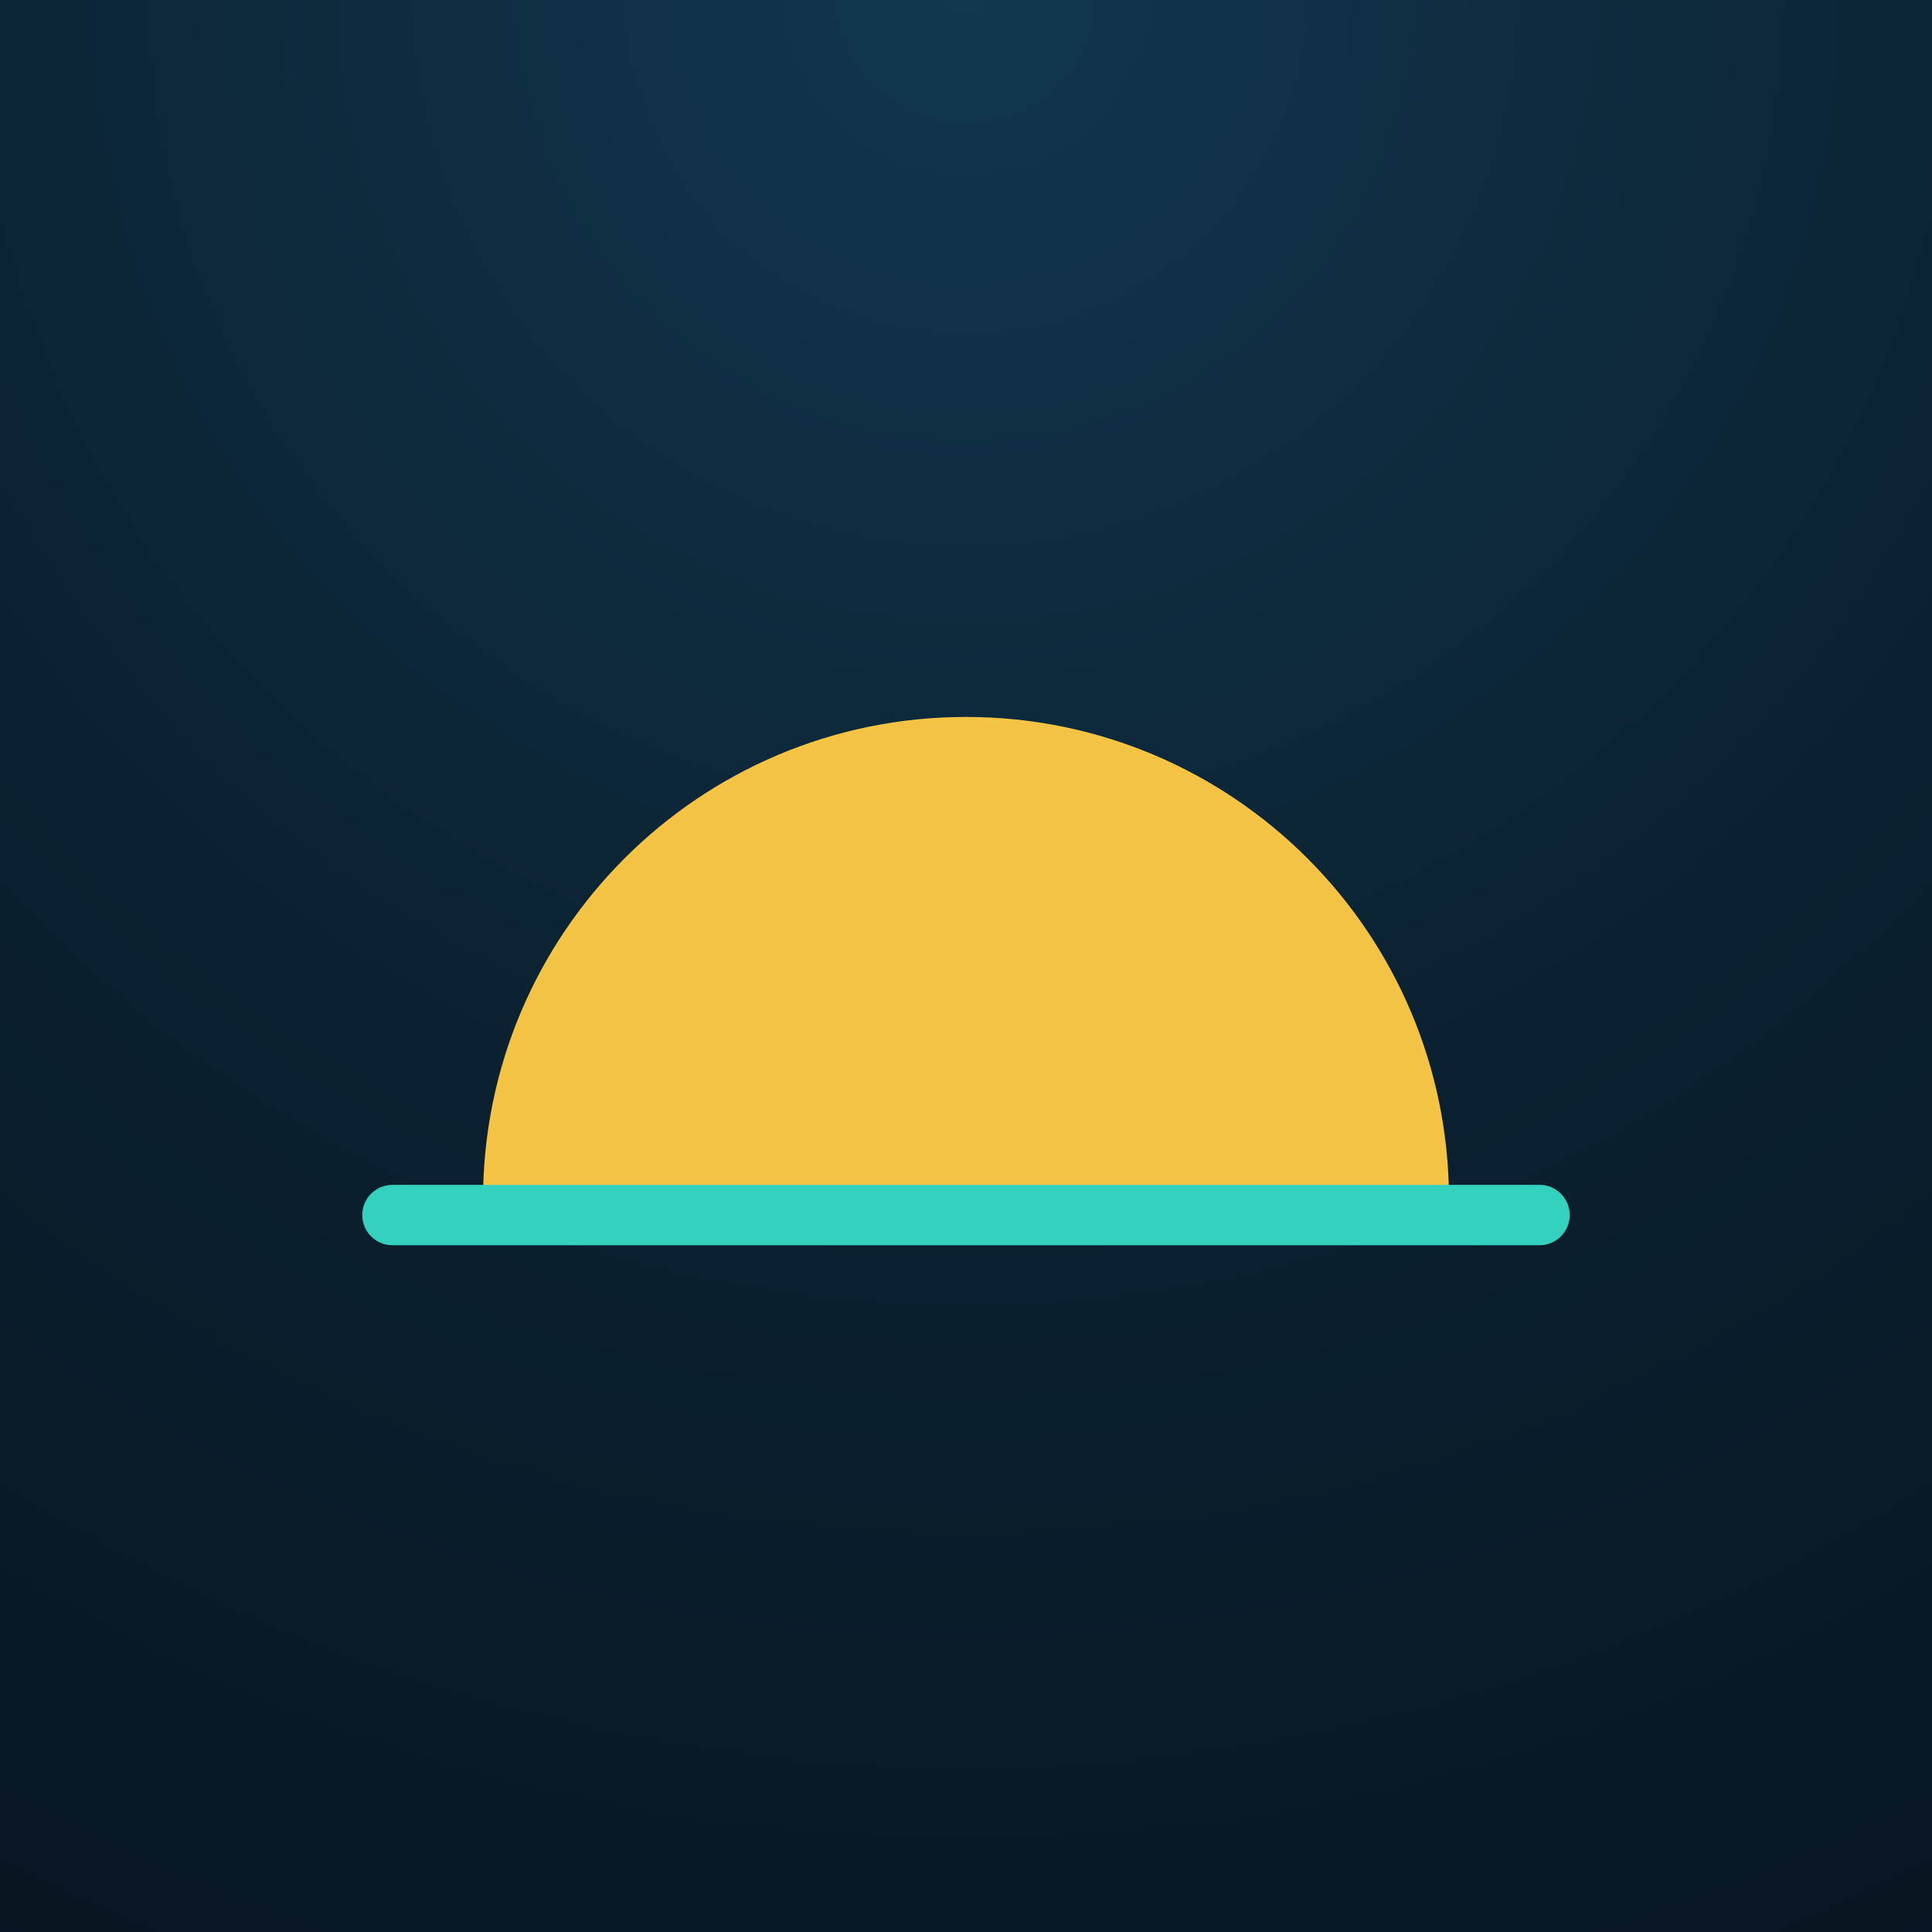
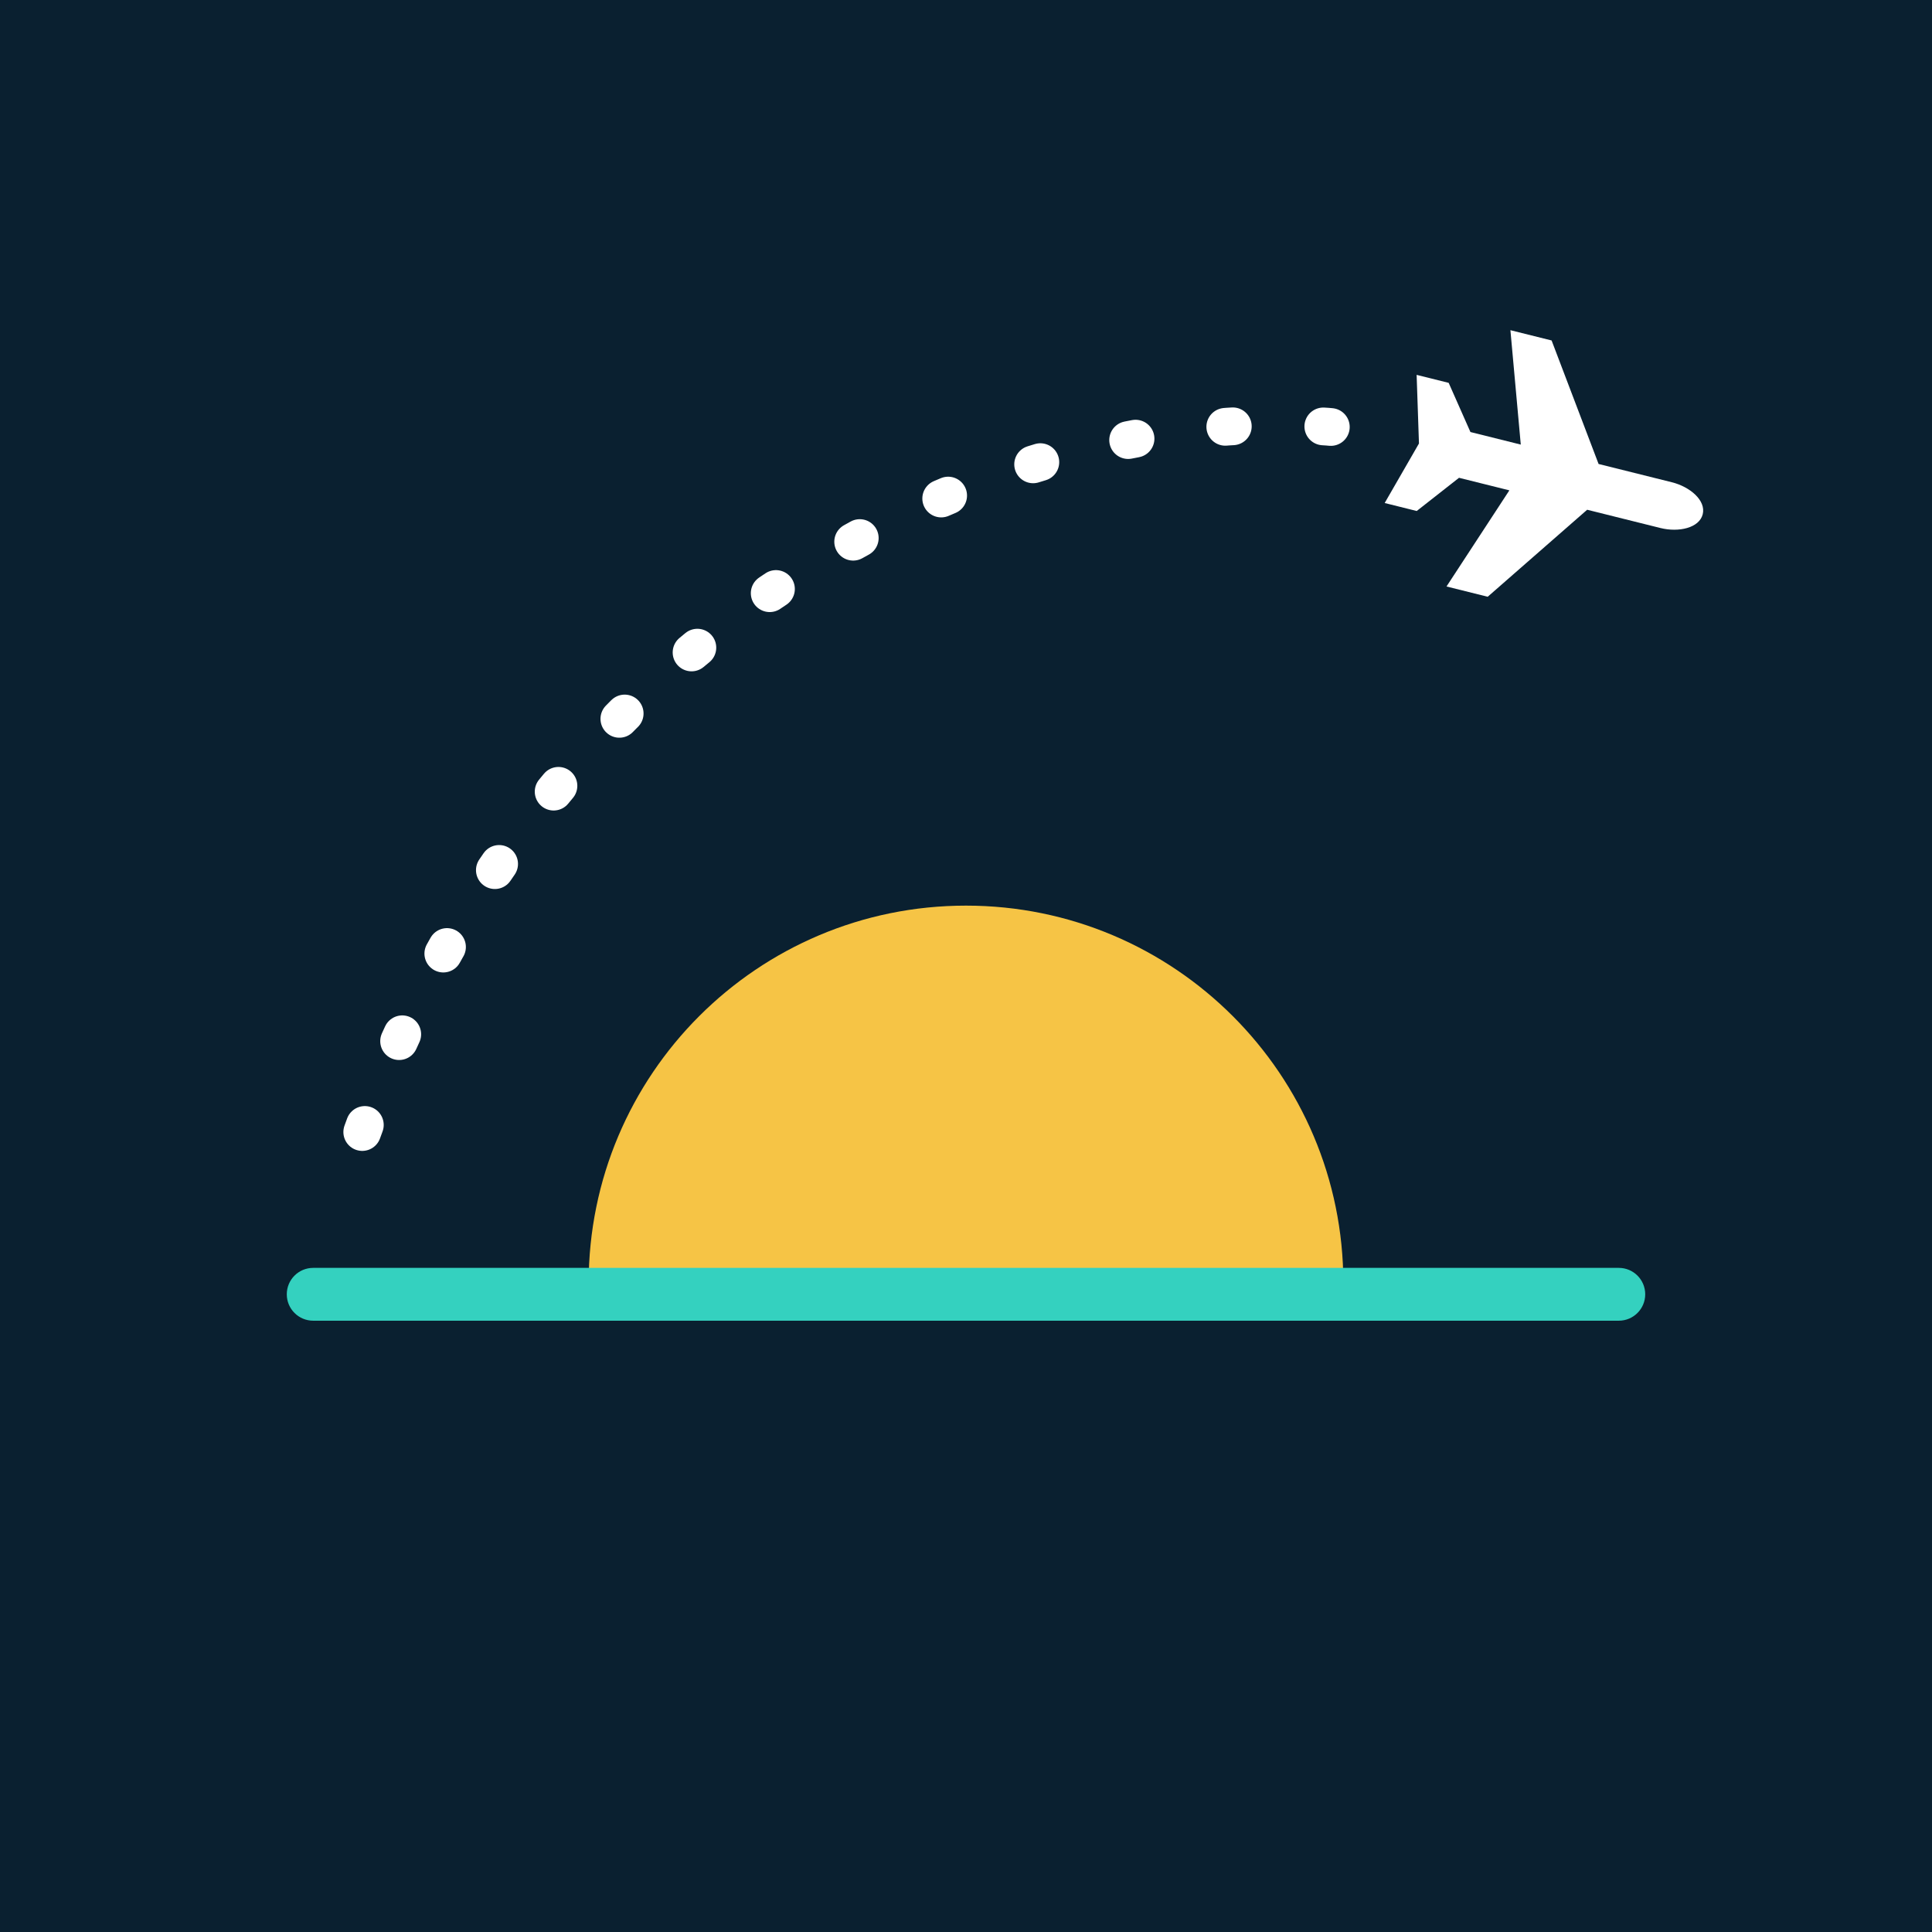
<svg xmlns="http://www.w3.org/2000/svg" viewBox="0 0 512 512">
-   <defs>
-     <radialGradient id="bg" cx="50%" cy="0%" r="120%">
-       <stop offset="0" stop-color="#12374E" />
-       <stop offset=".52" stop-color="#0A2030" />
-       <stop offset="1" stop-color="#07141F" />
-     </radialGradient>
-     <clipPath id="sky">
-       <rect width="512" height="318" />
-     </clipPath>
-   </defs>
-   <rect width="512" height="512" fill="url(#bg)" />
-   <circle cx="256" cy="318" r="128" fill="#F6C445" clip-path="url(#sky)" />
-   <rect x="96" y="314" width="320" height="16" rx="8" fill="#34D1BF" />
+   <rect width="512" height="512" fill="#0A2030" />
+   <path d="M156 340a100 100 0 0 1 200 0z" fill="#F6C445" />
+   <rect x="76" y="336" width="360" height="14" rx="7" fill="#34D1BF" />
+   <path d="M96 300C150 150 290 98 372 116" fill="none" stroke="#FFFFFF" stroke-width="10" stroke-linecap="round" stroke-dasharray="2 24" />
+   <path transform="translate(410 126) rotate(14) scale(1.25)" fill="#FFFFFF" d="M34 0c0-3-4-5-8-5H10L-6-28h-9l8 23H-18l-7-9h-7l4 14-4 14h7l7-9H-7l-8 23h9L10 5h16c4 0 8-2 8-5z" />
</svg>
